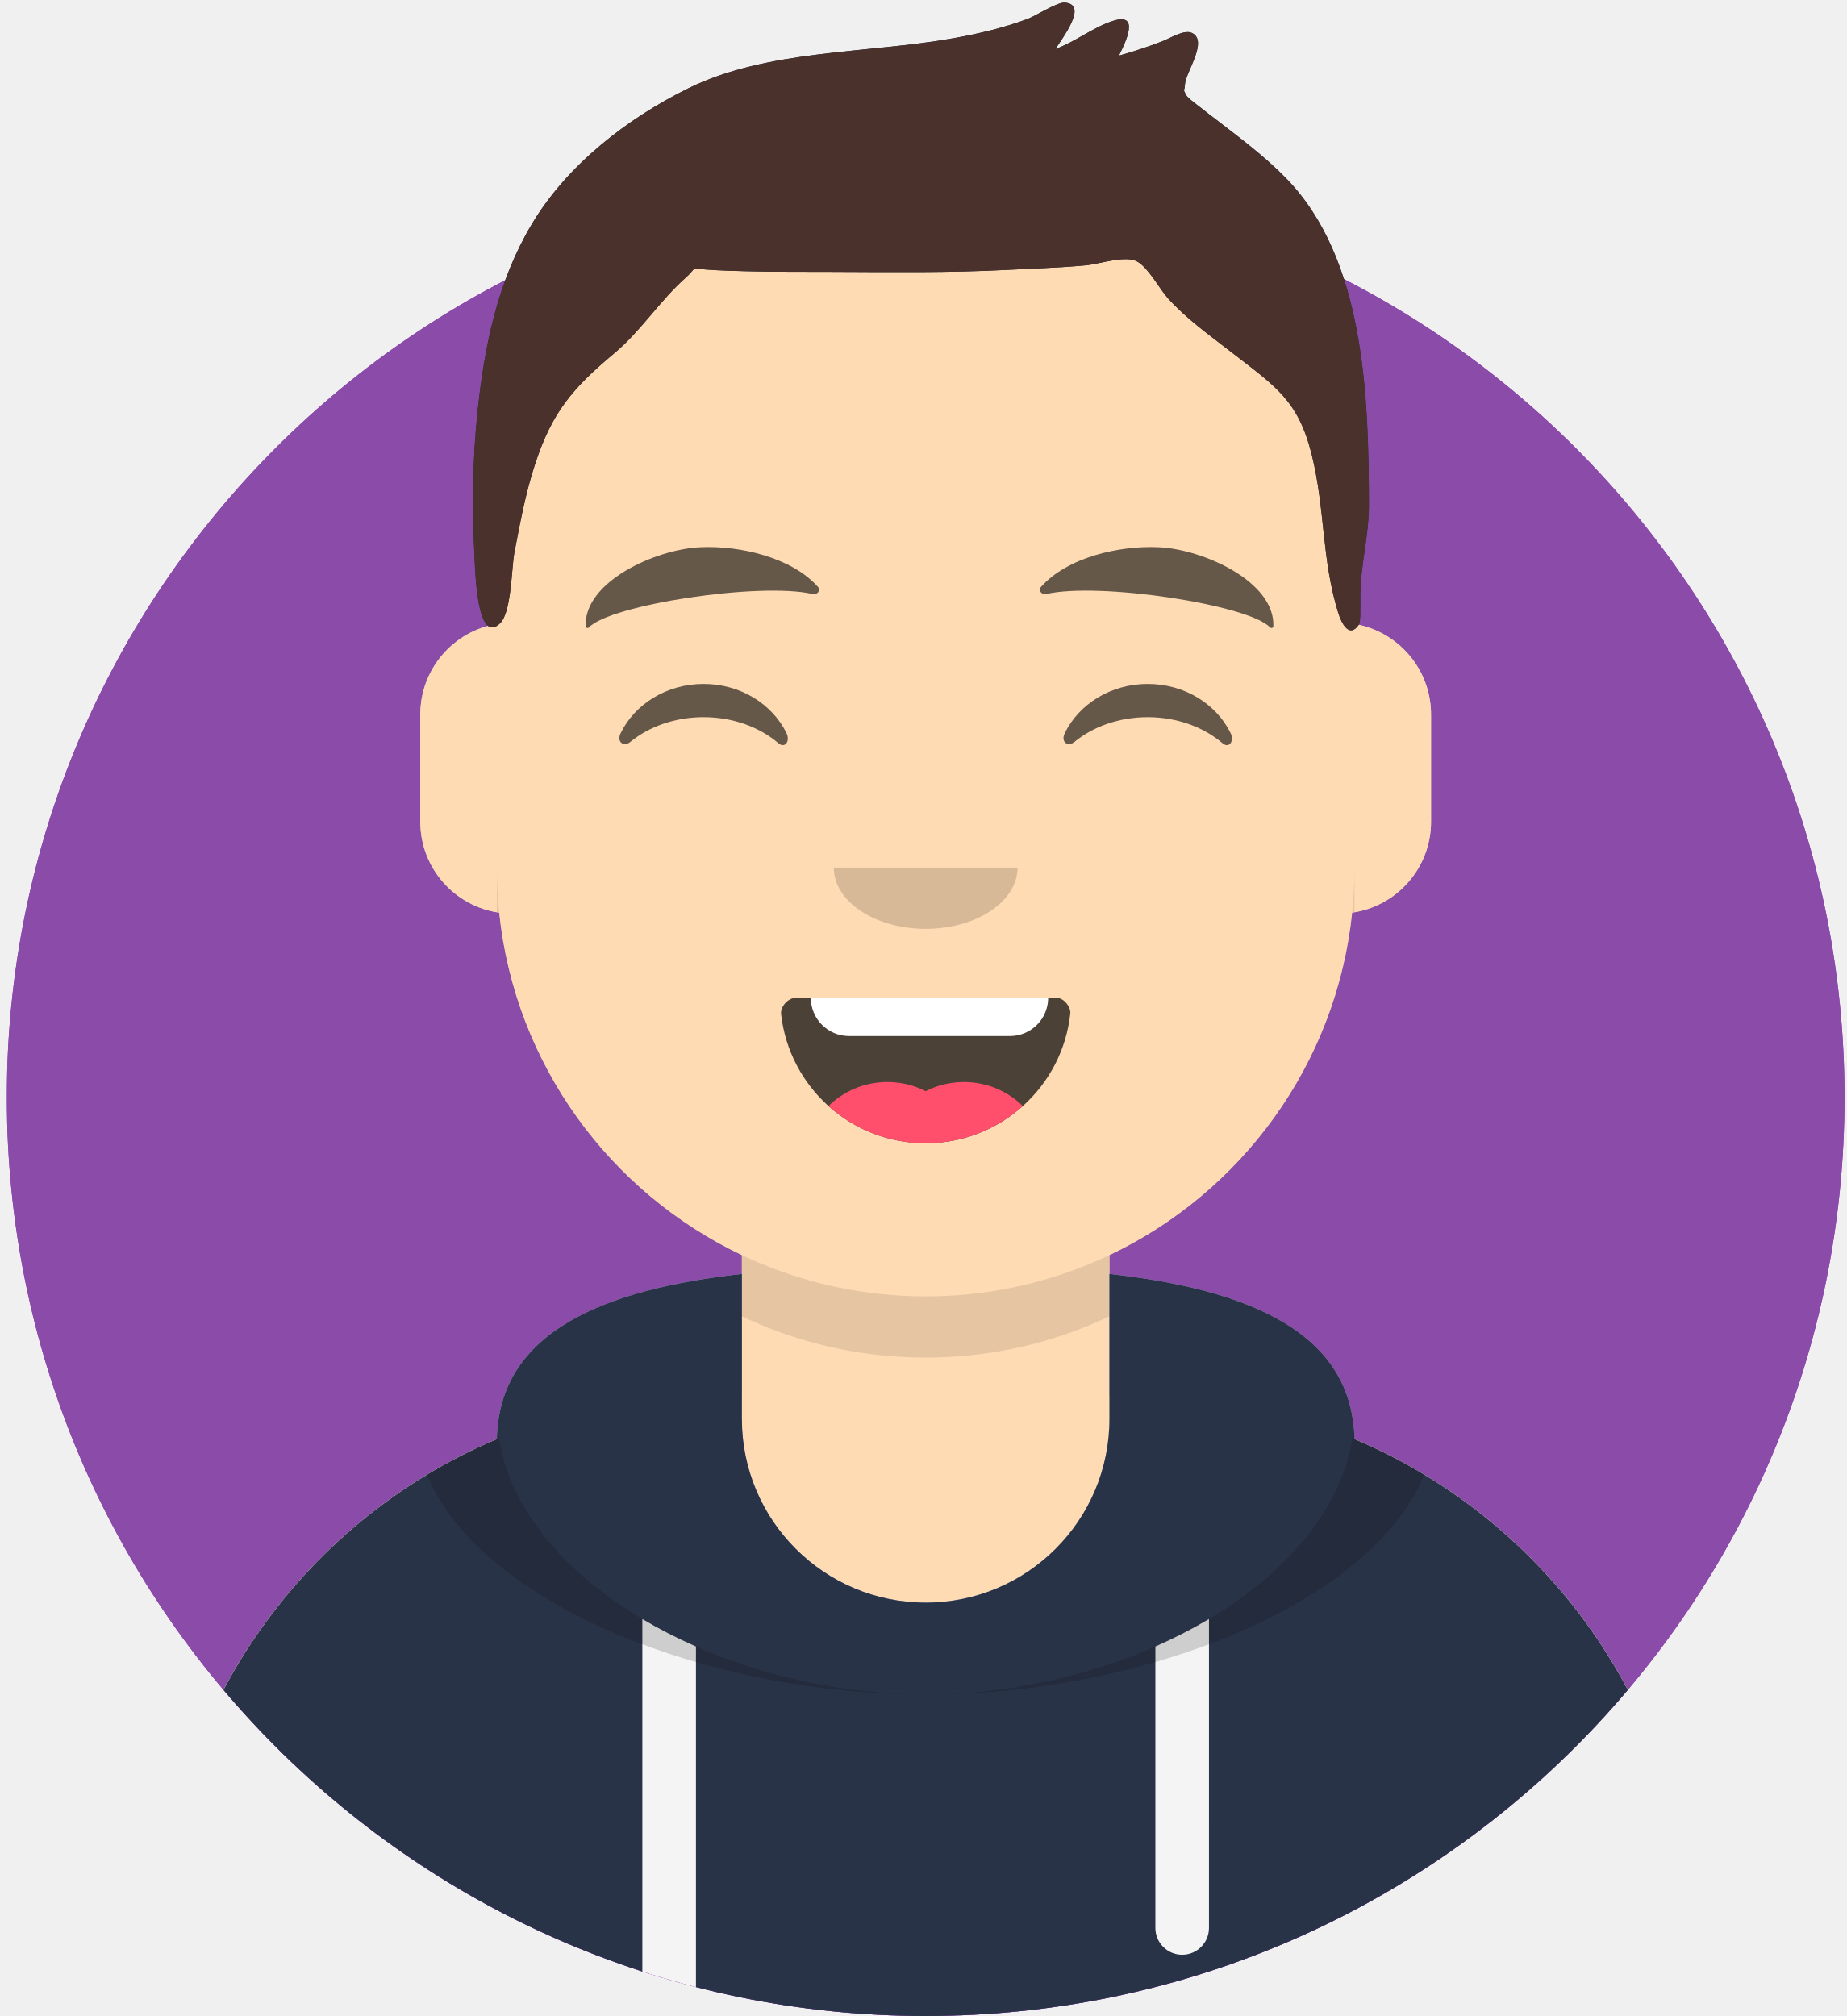
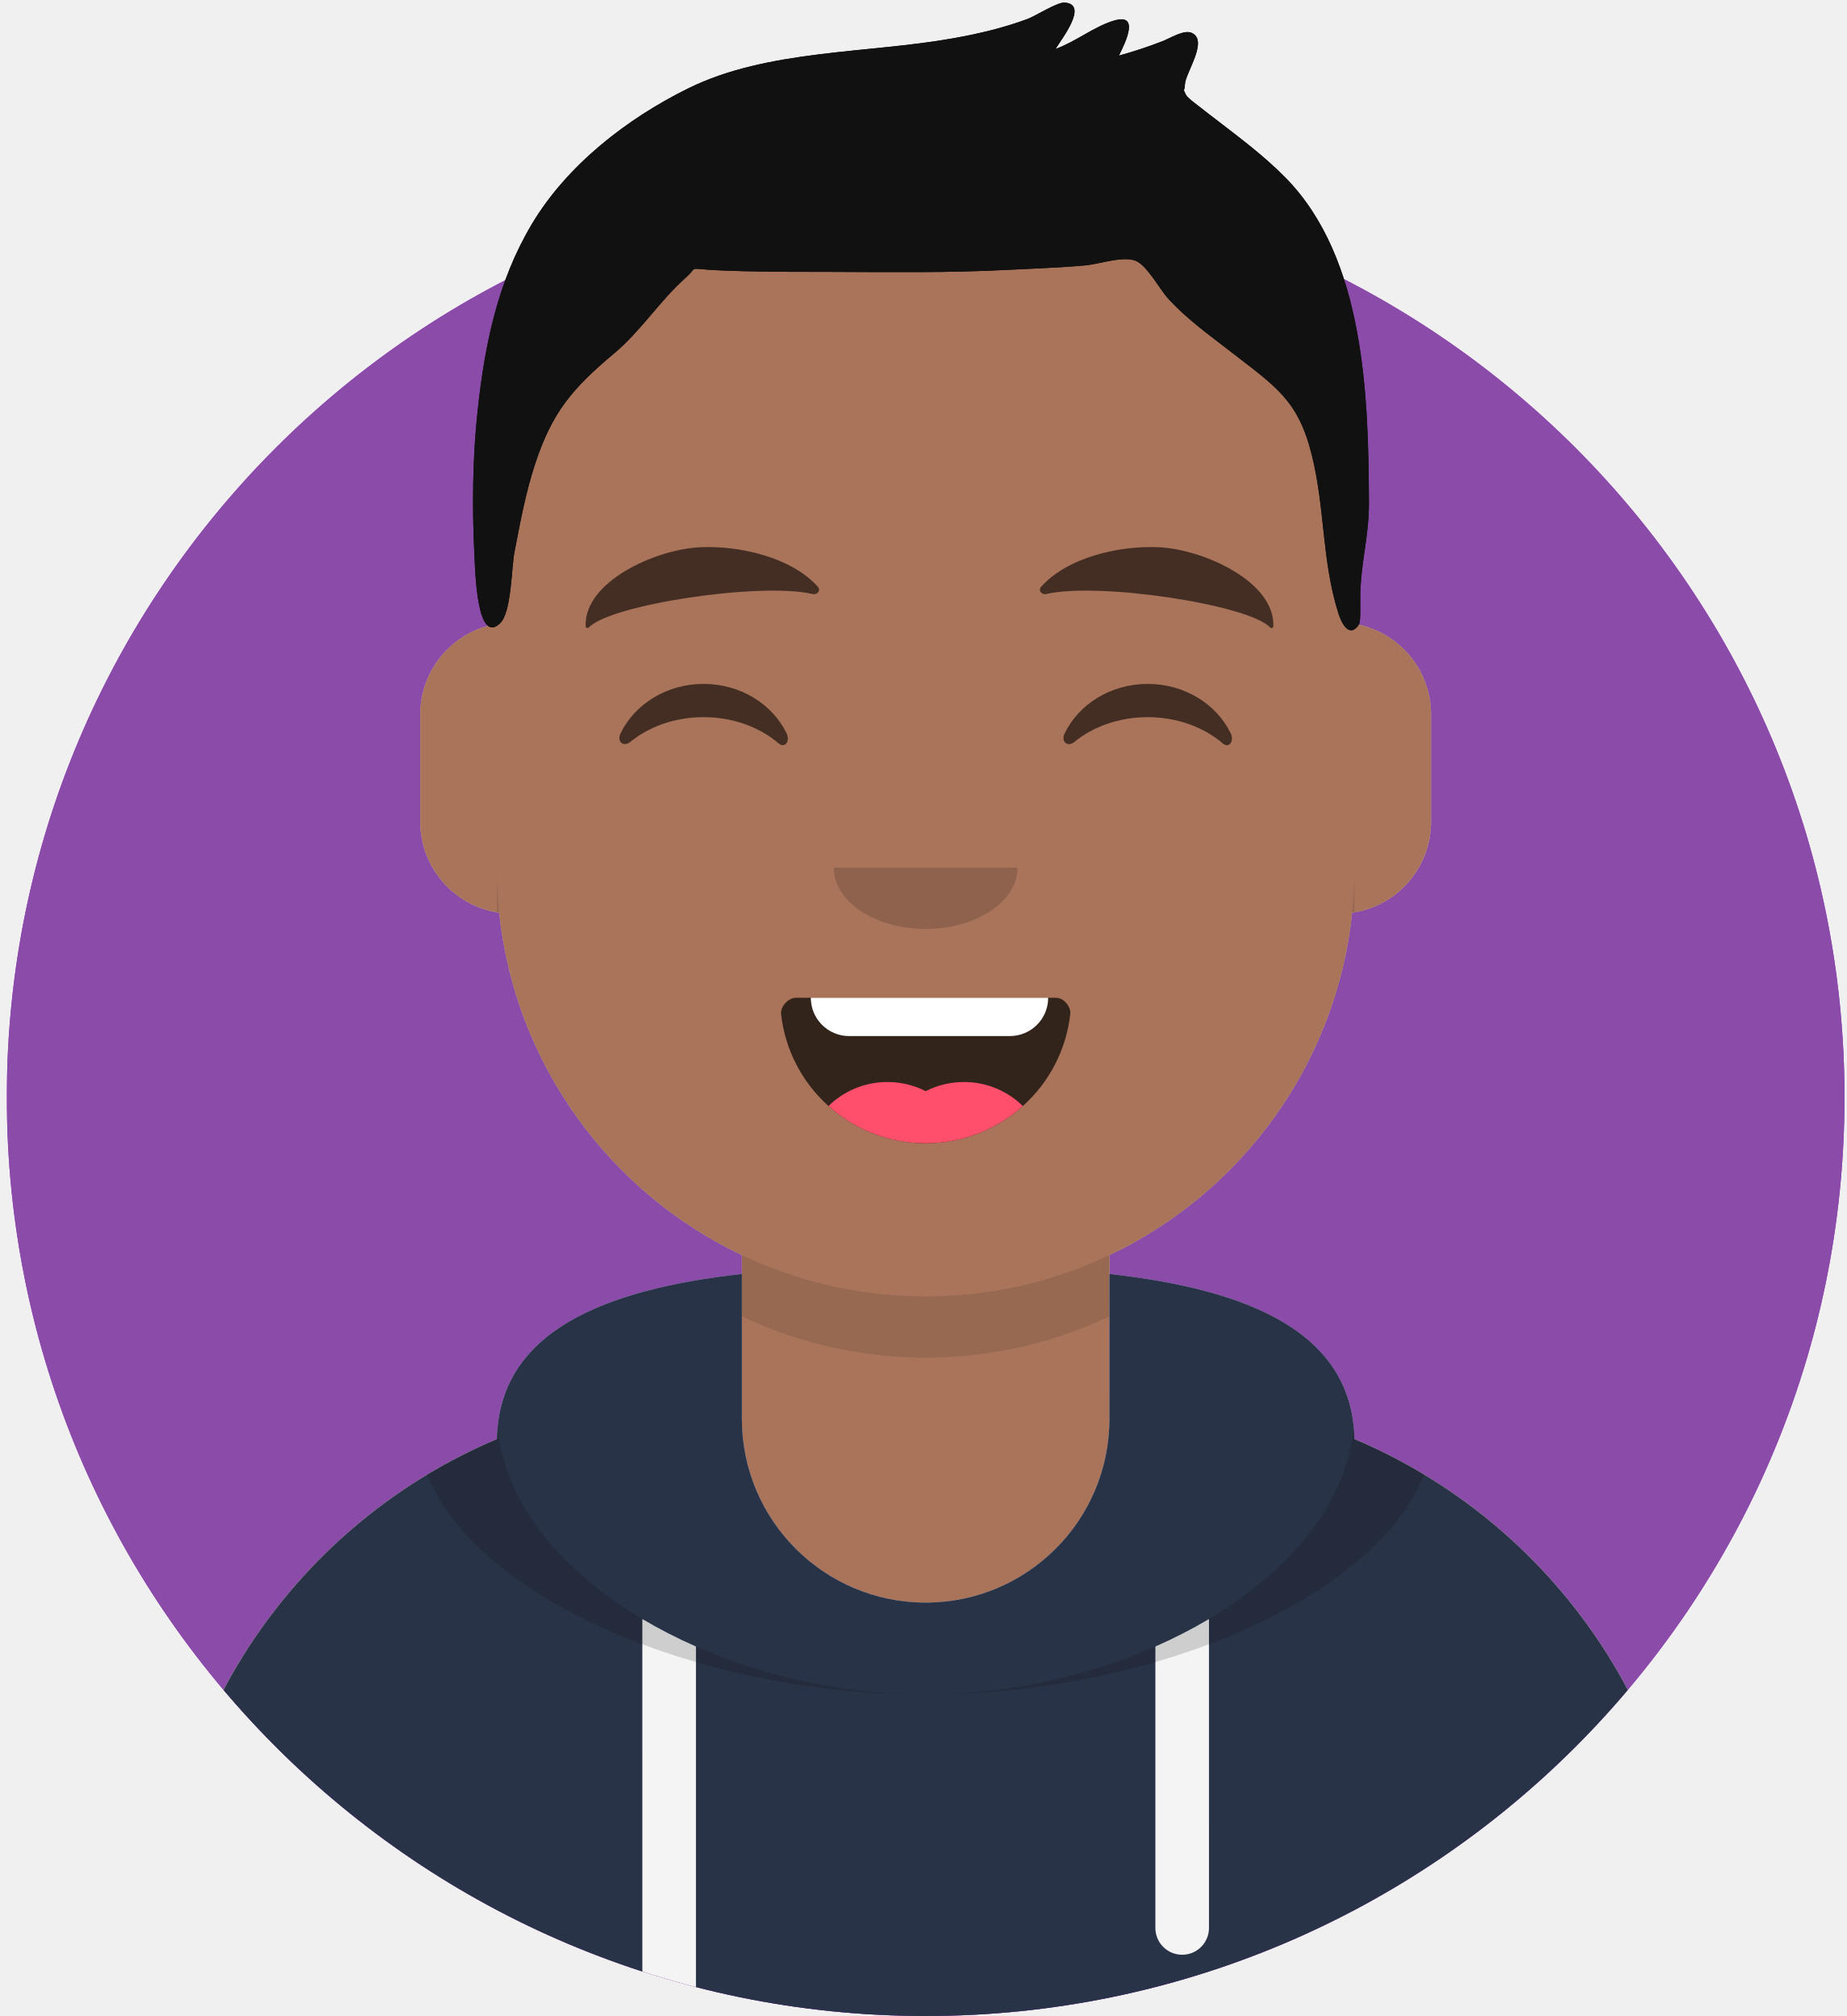
<svg xmlns="http://www.w3.org/2000/svg" xmlns:xlink="http://www.w3.org/1999/xlink" width="217px" height="237px" viewBox="0 0 217 237" version="1.1">
  <defs>
    <circle id="path-1" cx="108" cy="108" r="108" />
    <path d="M-3.19744231e-14,144 L-3.19744231e-14,-1.42108547e-14 L237.6,-1.42108547e-14 L237.6,144 L226.8,144 C226.8,203.647 178.447,252 118.8,252 C59.153,252 10.8,203.647 10.8,144 L10.8,144 L-3.19744231e-14,144 Z" id="path-3" />
    <path d="M90,0 C117.835,-5.11323436e-15 140.4,22.565 140.4,50.4 L140.401,55.949 C145.508,56.807 149.4,61.249 149.4,66.6 L149.4,79.2 C149.4,84.647 145.367,89.152 140.125,89.893 C138.265,107.718 127.114,122.78 111.601,130.149 L111.6,146.7 L115.2,146.7 C150.988,146.7 180,175.712 180,211.5 L180,219.6 L0,219.6 L0,211.5 C-4.38277231e-15,175.712 29.012,146.7 64.8,146.7 L68.4,146.7 L68.4,130.15 C52.886,122.78 41.735,107.718 39.875,89.893 C34.633,89.152 30.6,84.647 30.6,79.2 L30.6,66.6 C30.6,61.249 34.492,56.806 39.6,55.949 L39.6,50.4 C39.6,22.565 62.165,5.11323436e-15 90,0 Z" id="path-5" />
    <path d="M140.401,11.764 C156.691,13.587 169.2,18.597 169.2,31.569 L169.194,31.18 C192.467,41.01 208.8,64.047 208.8,90.9 L208.8,99 L28.8,99 L28.8,90.9 C28.8,64.047 45.133,41.01 68.406,31.18 C68.653,18.496 81.073,13.568 97.2,11.764 L97.2,28.8 C97.2,40.729 106.871,50.4 118.8,50.4 C130.729,50.4 140.4,40.729 140.4,28.8 L140.4,28.8 Z" id="path-7" />
    <path d="M31.606,13.615 C32.558,22.158 39.803,28.8 48.6,28.8 C57.424,28.8 64.687,22.117 65.603,13.536 C65.676,12.845 64.905,11.7 63.938,11.7 C50.534,11.7 40.264,11.7 33.378,11.7 C32.406,11.7 31.511,12.761 31.606,13.615 Z" id="path-9" />
    <rect id="path-11" x="0" y="0" width="237.6" height="252" />
    <path d="M118.135,20.928 C115.651,18.39 112.767,16.236 109.962,14.076 C109.343,13.6 108.715,13.135 108.109,12.641 C107.972,12.528 106.563,11.519 106.394,11.148 C105.988,10.254 106.224,10.95 106.28,9.884 C106.35,8.535 109.1,4.727 107.048,3.854 C106.146,3.47 104.536,4.492 103.67,4.83 C101.977,5.49 100.263,6.054 98.512,6.54 C99.351,4.869 100.95,1.524 97.944,2.419 C95.603,3.116 93.421,4.91 91.068,5.753 C91.847,4.477 94.96,0.523 92.147,0.302 C91.271,0.233 88.724,1.875 87.782,2.226 C84.959,3.275 82.075,3.953 79.111,4.487 C69.033,6.304 57.248,5.786 47.923,10.374 C40.735,13.911 33.636,19.4 29.484,26.389 C25.481,33.125 23.984,40.498 23.146,48.217 C22.532,53.882 22.482,59.738 22.769,65.424 C22.863,67.287 23.073,75.874 25.779,73.273 C27.127,71.978 27.117,66.745 27.457,64.974 C28.133,61.451 28.783,57.911 29.91,54.5 C31.895,48.49 34.238,45.687 39.184,41.547 C42.359,38.89 44.588,35.3 47.625,32.62 C48.99,31.416 47.949,31.542 50.143,31.7 C51.616,31.806 53.097,31.846 54.574,31.885 C57.99,31.974 61.412,31.951 64.829,31.963 C71.711,31.988 78.561,32.085 85.437,31.725 C88.492,31.565 91.556,31.478 94.603,31.195 C96.306,31.038 99.326,29.947 100.728,30.78 C102.01,31.543 103.342,34.034 104.263,35.054 C106.438,37.464 109.032,39.305 111.576,41.282 C116.881,45.403 119.559,46.98 121.17,53.421 C122.775,59.838 122.325,65.791 124.312,72.106 C124.662,73.217 125.586,75.13 126.726,73.415 C126.937,73.096 126.883,71.345 126.883,70.337 C126.883,66.27 127.913,63.218 127.9,59.123 C127.849,46.674 127.447,30.442 118.135,20.928 Z" id="path-13" />
  </defs>
  <g id="Website" stroke="none" stroke-width="1" fill="none" fill-rule="evenodd">
    <g id="mf-avatar" transform="translate(-10, -15)">
      <g id="Circle" transform="translate(10.8, 36)">
        <mask id="mask-2" fill="white">
          <use xlink:href="#path-1" />
        </mask>
        <use id="Circle-Background" fill="#972dc2" xlink:href="#path-1" />
        <g id="🖍-Circle-Color" mask="url(#mask-2)" fill="#8a4ca8">
          <rect id="🖍Color" x="0" y="0" width="216.445" height="216" />
        </g>
      </g>
      <mask id="mask-4" fill="white">
        <use xlink:href="#path-3" />
      </mask>
      <g id="Mask" />
      <g id="Avataaar" mask="url(#mask-4)">
        <g id="Body" transform="translate(28.8, 32.4)">
          <mask id="mask-6" fill="white">
            <use xlink:href="#path-5" />
          </mask>
          <use fill="#D0C6AC" xlink:href="#path-5" />
-           <g id="Skin/👶🏻-05-Pale" mask="url(#mask-6)" fill="#FFDBB4">
+           <g id="Skin/Brown" mask="url(#mask-6)" fill="#A9745A">
            <g transform="translate(-28.8, 0)" id="Color">
              <rect x="0" y="0" width="238.384" height="220.355" />
            </g>
          </g>
          <path d="M39.6,84.6 C39.6,112.435 62.165,135 90,135 C117.835,135 140.4,112.435 140.4,84.6 L140.4,84.6 L140.4,91.8 C140.4,119.635 117.835,142.2 90,142.2 C62.165,142.2 39.6,119.635 39.6,91.8 Z" id="Neck-Shadow" fill-opacity="0.1" fill="#000000" mask="url(#mask-6)" />
        </g>
        <g id="Clothing/Hoodie" transform="translate(0, 153)">
          <mask id="mask-8" fill="white">
            <use xlink:href="#path-7" />
          </mask>
          <use id="Hoodie" fill="#B7C1DB" fill-rule="evenodd" xlink:href="#path-7" />
          <g id="Color/Palette/Slate" mask="url(#mask-8)" fill="#293347" fill-rule="evenodd">
            <rect id="🖍Color" x="0" y="0" width="238.491" height="99" />
          </g>
          <path d="M91.8,55.565 L91.8,99 L85.5,99 L85.499,52.335 C87.483,53.514 89.592,54.594 91.8,55.565 Z M152.101,52.334 L152.1,88.65 C152.1,90.39 150.69,91.8 148.95,91.8 C147.21,91.8 145.8,90.39 145.8,88.65 L145.801,55.565 C148.009,54.594 150.118,53.513 152.101,52.334 Z" id="Straps" fill="#F4F4F4" fill-rule="evenodd" mask="url(#mask-8)" />
          <path d="M155.733,11.451 C169.28,14.013 178.65,19.118 178.65,29.077 C178.65,46.818 148.916,61.2 118.8,61.2 C88.684,61.2 58.95,46.818 58.95,29.077 C58.95,19.118 68.32,14.013 81.867,11.451 C73.689,14.466 68.4,19.534 68.4,27.969 C68.4,46.322 93.439,61.2 118.8,61.2 C144.161,61.2 169.2,46.322 169.2,27.969 C169.2,19.71 164.13,14.679 156.241,11.642 Z" id="Shadow" fill-opacity="0.16" fill="#000000" fill-rule="evenodd" mask="url(#mask-8)" />
        </g>
        <g id="Face" transform="translate(68.4, 73.8)">
          <g id="Mouth/Smile" transform="translate(1.8, 46.8)">
            <mask id="mask-10" fill="white">
              <use xlink:href="#path-9" />
            </mask>
            <use id="Mouth" fill-opacity="0.7" fill="#000000" fill-rule="evenodd" xlink:href="#path-9" />
            <path d="M39.6,1.8 L58.5,1.8 C60.985,1.8 63,3.815 63,6.3 L63,11.7 C63,14.185 60.985,16.2 58.5,16.2 L39.6,16.2 C37.115,16.2 35.1,14.185 35.1,11.7 L35.1,6.3 C35.1,3.815 37.115,1.8 39.6,1.8 Z" id="Teeth" fill="#FFFFFF" fill-rule="evenodd" mask="url(#mask-10)" />
            <g id="Tongue" stroke-width="1" fill-rule="evenodd" mask="url(#mask-10)" fill="#FF4F6D">
              <g transform="translate(34.2, 21.6)">
                <circle cx="9.9" cy="9.9" r="9.9" />
                <circle cx="18.9" cy="9.9" r="9.9" />
              </g>
            </g>
          </g>
          <g id="Nose/Default" transform="translate(25.2, 36)" fill="#000000" fill-opacity="0.16">
            <path d="M14.4,7.2 C14.4,11.176 19.235,14.4 25.2,14.4 L25.2,14.4 C31.165,14.4 36,11.176 36,7.2" id="Nose" />
          </g>
          <g id="Eyes/Happy-😁" transform="translate(0, 7.2)" fill="#000000" fill-opacity="0.6">
            <path d="M14.544,20.203 C16.206,16.784 19.948,14.4 24.298,14.4 C28.632,14.4 32.363,16.767 34.034,20.166 C34.53,21.176 33.824,22.003 33.112,21.39 C30.906,19.494 27.773,18.309 24.298,18.309 C20.931,18.309 17.886,19.421 15.694,21.214 C14.892,21.87 14.058,21.203 14.544,20.203 Z" id="Squint" />
            <path d="M66.744,20.203 C68.406,16.784 72.148,14.4 76.498,14.4 C80.832,14.4 84.563,16.767 86.234,20.166 C86.73,21.176 86.024,22.003 85.312,21.39 C83.106,19.494 79.973,18.309 76.498,18.309 C73.131,18.309 70.086,19.421 67.894,21.214 C67.092,21.87 66.258,21.203 66.744,20.203 Z" id="Squint" />
          </g>
          <g id="Eyebrow/Natural/Default-Natural" fill="#000000" fill-opacity="0.6">
            <path d="M23.435,5.589 C18.25,6.285 10.164,10.805 10.84,16.036 C10.862,16.207 11.121,16.261 11.233,16.118 C13.471,13.248 30.774,9.033 37.075,9.913 C37.652,9.994 38.032,9.399 37.639,9.027 C34.269,5.845 28.08,4.961 23.435,5.589" id="Eyebrow" transform="translate(24.3, 10.8) rotate(5) translate(-24.3, -10.8) " />
            <path d="M76.535,5.589 C71.35,6.285 63.264,10.805 63.94,16.036 C63.962,16.207 64.221,16.261 64.333,16.118 C66.571,13.248 83.874,9.033 90.175,9.913 C90.752,9.994 91.132,9.399 90.739,9.027 C87.369,5.845 81.18,4.961 76.535,5.589" id="Eyebrow" transform="translate(77.4, 10.8) scale(-1, 1) rotate(5) translate(-77.4, -10.8) " />
          </g>
        </g>
        <g id="Top">
          <mask id="mask-12" fill="white">
            <use xlink:href="#path-11" />
          </mask>
          <g id="Mask" />
          <g mask="url(#mask-12)">
            <g transform="translate(43, 15)">
              <mask id="mask-14" fill="white">
                <use xlink:href="#path-13" />
              </mask>
-               <use id="Short-Hair" stroke="none" fill="#1F3140" fill-rule="evenodd" xlink:href="#path-13" />
-               <g id="Color/Hair/Brown-Dark" stroke="none" fill="none" mask="url(#mask-14)" fill-rule="evenodd">
-                 <g transform="translate(-43.1, -15)" fill="#4A312C" id="Color">
+               <use id="Short-Hair" stroke="none" fill="#111" fill-rule="evenodd" xlink:href="#path-13" />
+               <g id="Color/Hair/Black" stroke="none" fill="none" mask="url(#mask-14)" fill-rule="evenodd">
+                 <g transform="translate(-43.1, -15)" fill="#111" id="Color">
                  <rect x="0" y="0" width="239.107" height="252.406" />
                </g>
              </g>
            </g>
          </g>
        </g>
      </g>
    </g>
  </g>
</svg>
